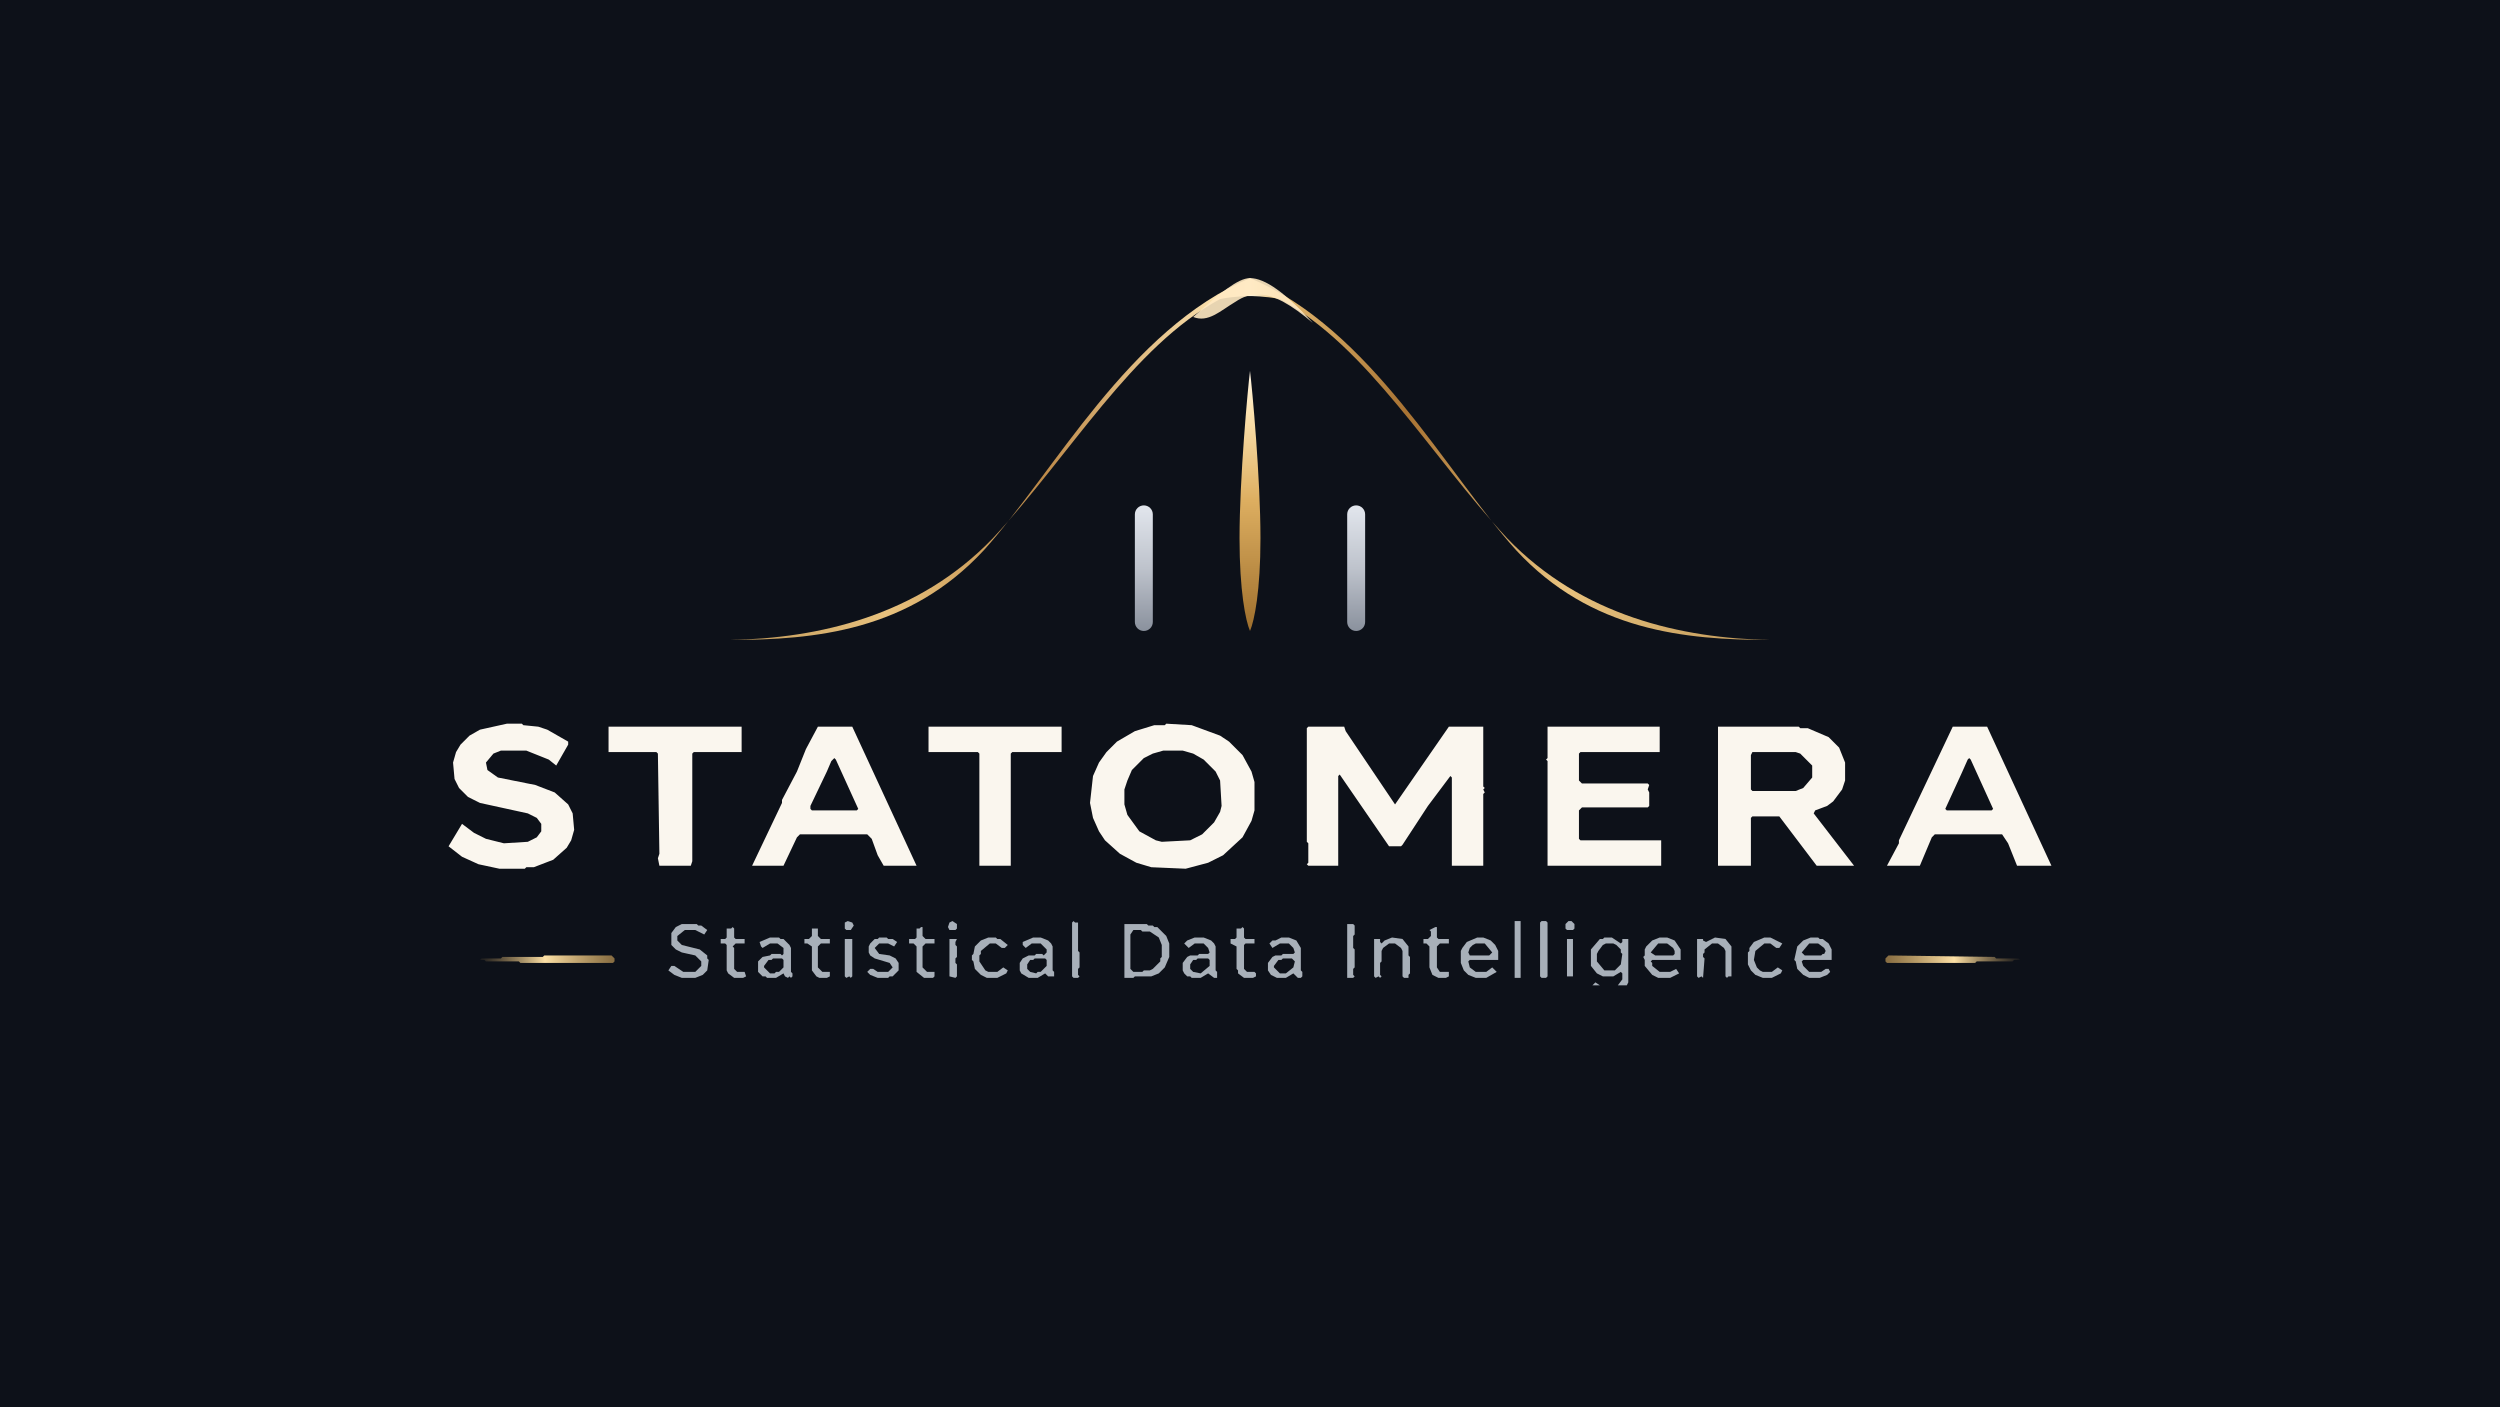
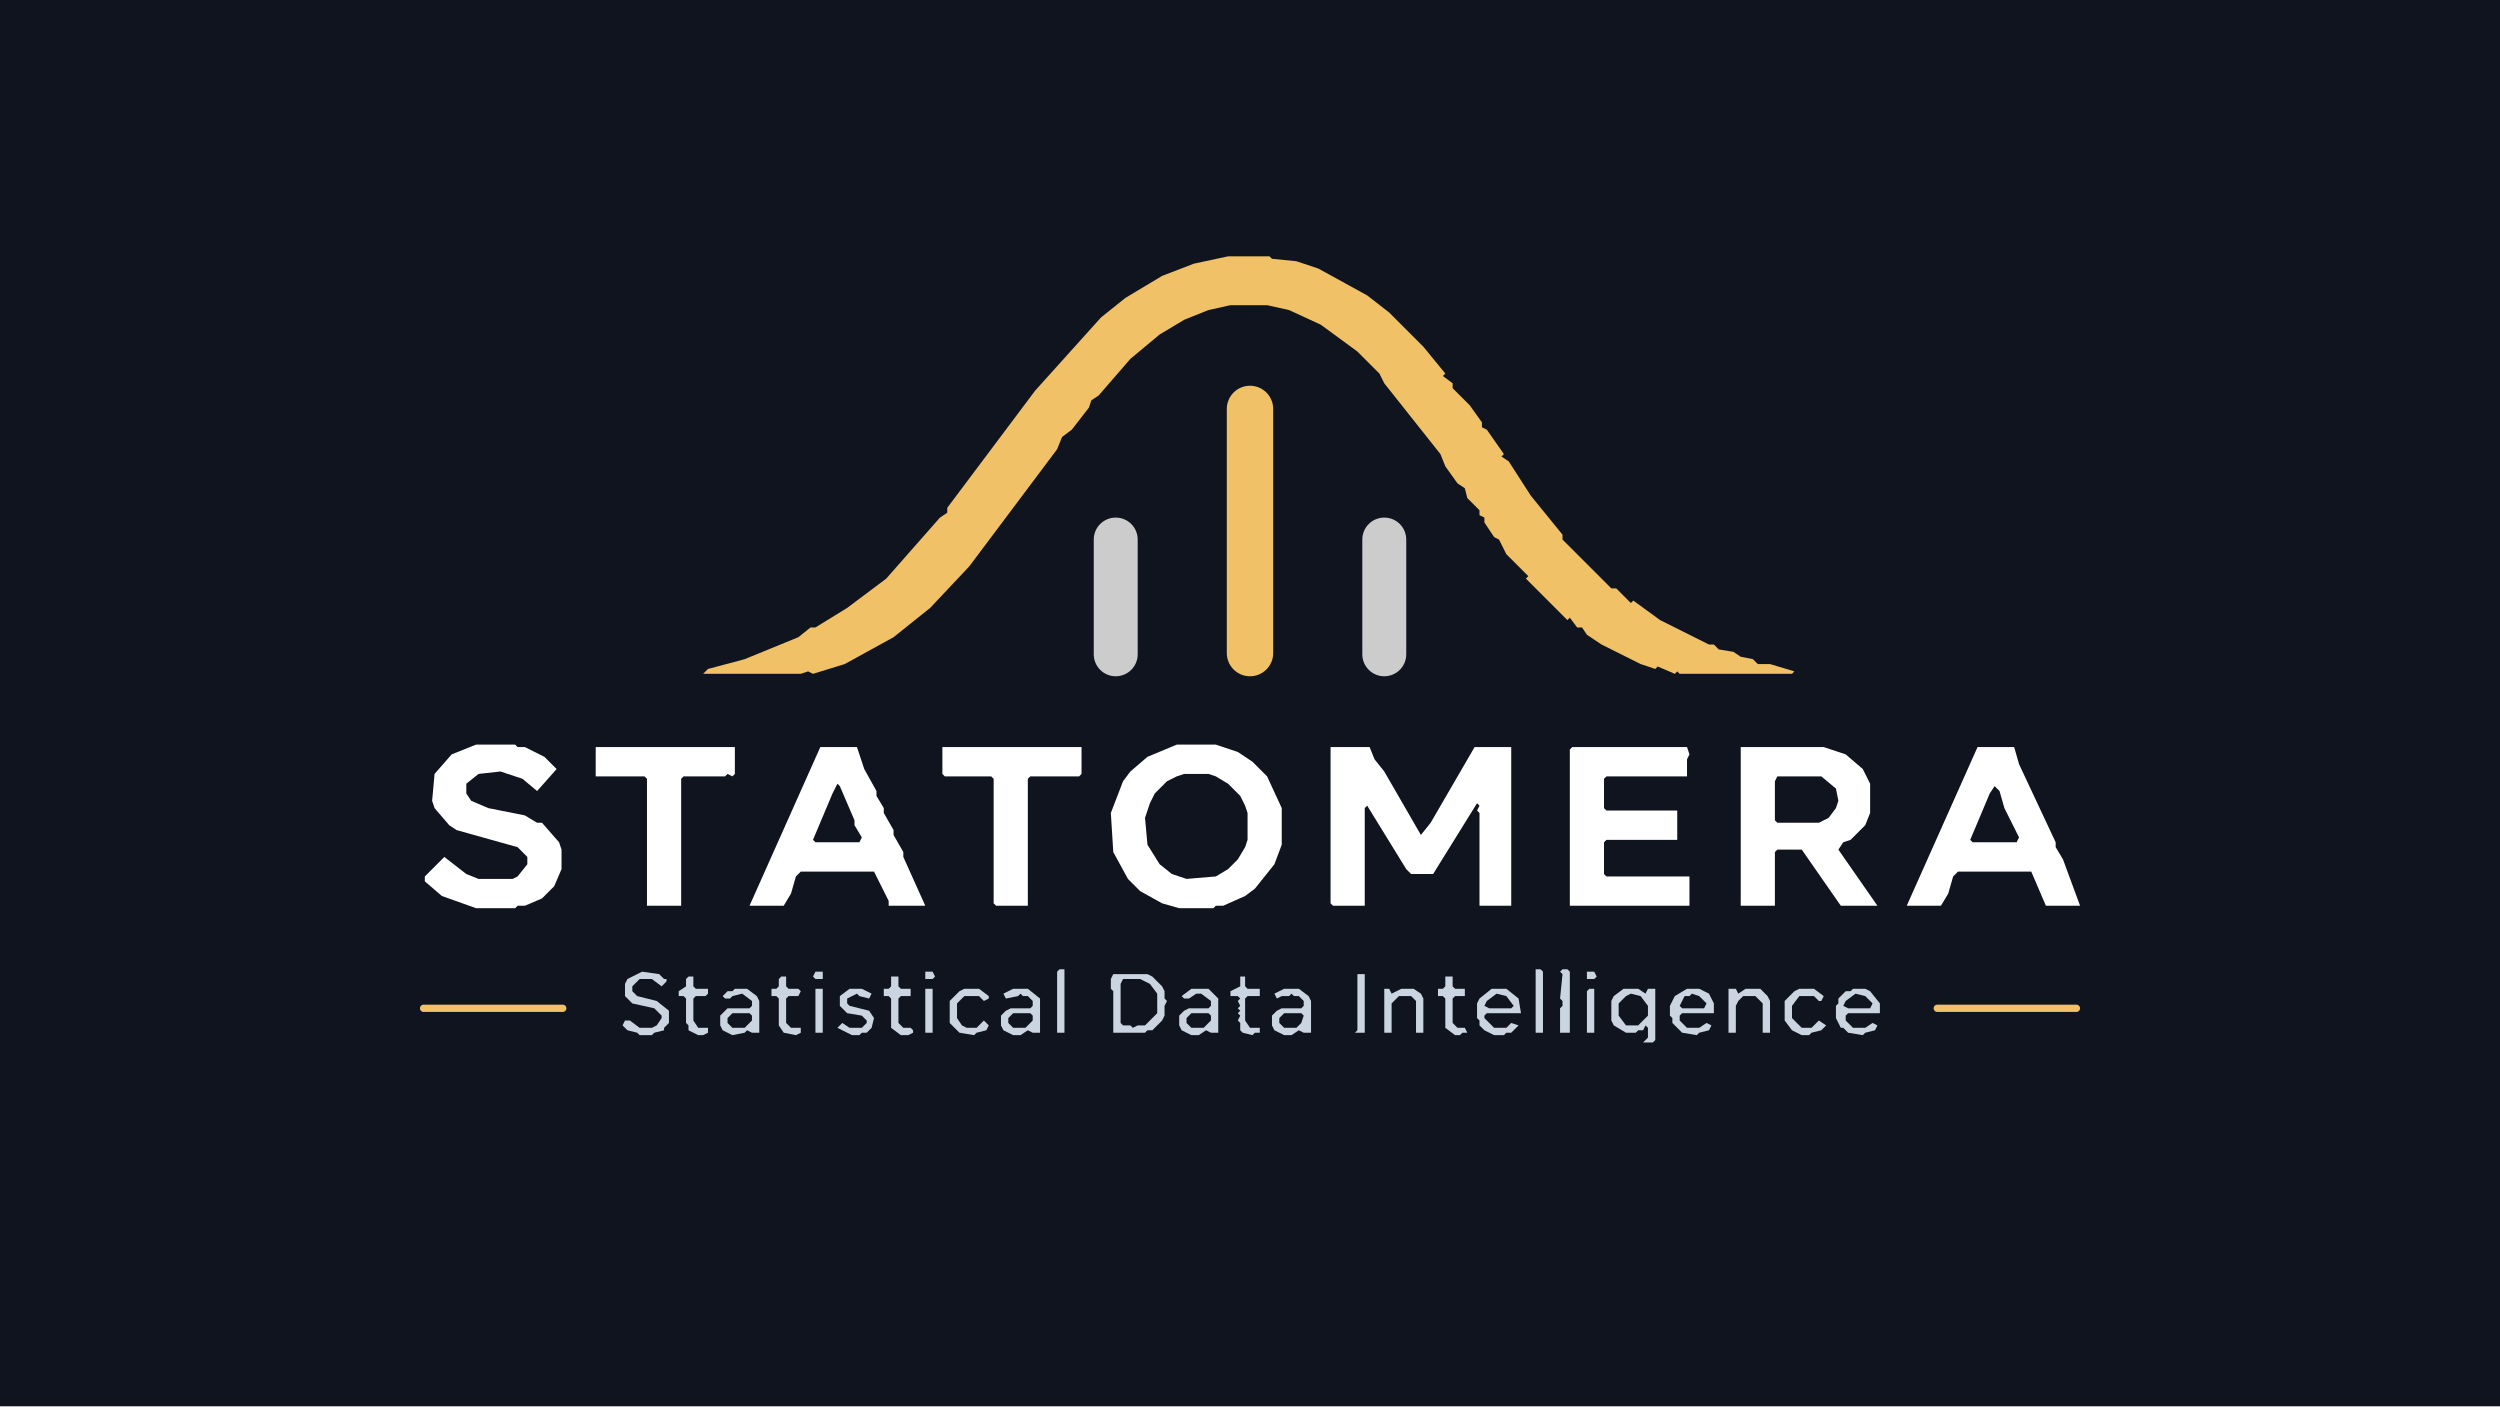
- <svg xmlns="http://www.w3.org/2000/svg" viewBox="0 0 1672 941" width="1672" height="941" role="img" aria-labelledby="title desc">
-   <rect width="1672" height="941" fill="#0D1119" />
-   <defs>
-     <linearGradient id="archGold" x1="0%" y1="100%" x2="100%" y2="100%">
-       <stop offset="0%" stop-color="#D4A860" stop-opacity="0.9" />
-       <stop offset="15%" stop-color="#E8C27E" />
-       <stop offset="30%" stop-color="#BD8A48" />
-       <stop offset="47%" stop-color="#FCE3B0" />
-       <stop offset="50%" stop-color="#FDF2D9" />
-       <stop offset="53%" stop-color="#E3B970" />
-       <stop offset="65%" stop-color="#A87333" />
-       <stop offset="80%" stop-color="#E8C27E" />
-       <stop offset="100%" stop-color="#D4A860" stop-opacity="0.9" />
-     </linearGradient>
-     <linearGradient id="centerPillar" x1="50%" y1="0%" x2="50%" y2="100%">
-       <stop offset="0%" stop-color="#FFF6E5" />
-       <stop offset="15%" stop-color="#FDE4B2" />
-       <stop offset="50%" stop-color="#DDAE60" />
-       <stop offset="100%" stop-color="#9E6F2D" />
-     </linearGradient>
-     <linearGradient id="silverPillar" x1="50%" y1="0%" x2="50%" y2="100%">
-       <stop offset="0%" stop-color="#E2E6ED" />
-       <stop offset="50%" stop-color="#BEC3CC" />
-       <stop offset="100%" stop-color="#8A919D" />
-     </linearGradient>
-     <linearGradient id="lineLeft" x1="0%" y1="0%" x2="100%" y2="0%">
-       <stop offset="0%" stop-color="#D6A95C" stop-opacity="0" />
-       <stop offset="50%" stop-color="#FCE0A6" />
-       <stop offset="100%" stop-color="#D6A95C" stop-opacity="0.6" />
-     </linearGradient>
-     <linearGradient id="lineRight" x1="0%" y1="0%" x2="100%" y2="0%">
-       <stop offset="0%" stop-color="#D6A95C" stop-opacity="0.6" />
-       <stop offset="50%" stop-color="#FCE0A6" />
-       <stop offset="100%" stop-color="#D6A95C" stop-opacity="0" />
-     </linearGradient>
-   </defs>
+ <svg xmlns="http://www.w3.org/2000/svg" viewBox="0 0 1024 576" width="1024" height="576" role="img" aria-labelledby="title desc">
+   <rect width="1024" height="576" fill="#10141F" />
  <g id="statomera-logo">
-     <path d="M 836 248              C 837.5 260, 843 320, 843 360              C 843 395, 839 415, 836 422              C 833 415, 829 395, 829 360              C 829 320, 834.5 260, 836 248 Z" fill="url(#centerPillar)" />
-     <rect x="759" y="338" width="12" height="84" rx="6" fill="url(#silverPillar)" />
-     <rect x="901" y="338" width="12" height="84" rx="6" fill="url(#silverPillar)" />
-     <path d="M 488 428              C 545 428, 608 422, 658 368              C 705 316, 755 220, 836 186              C 917 220, 967 316, 1014 368              C 1064 422, 1127 428, 1184 428              C 1125 427, 1058 412, 1008 360              C 956 304, 915 232, 856 200              C 846 198, 836 198, 836 198              C 836 198, 826 198, 816 200              C 757 232, 716 304, 664 360              C 614 412, 547 427, 488 428 Z" fill="url(#archGold)" />
-     <path d="M 798 212              C 816 196, 828 186, 836 186              C 846 186, 860 196, 878 216              C 864 204, 852 197, 842 197              C 836 197, 832 198, 826 202              C 816 208, 808 216, 798 212 Z" fill="#FFE9C2" opacity="0.9" />
-     <path d="M 339 484 L 349 484 L 350 485 L 360 486 L 366 488 L 380 496 L 380 498 L 372 512 L 367 508 L 352 502 L 335 502 L 330 504 L 325 510 L 326 515 L 333 520 L 358 525 L 371 530 L 380 538 L 383 544 L 384 555 L 382 562 L 379 567 L 370 575 L 357 580 L 352 580 L 351 581 L 334 581 L 320 578 L 309 573 L 300 566 L 309 551 L 317 557 L 325 561 L 337 564 L 353 563 L 359 560 L 362 556 L 362 551 L 359 547 L 353 544 L 321 537 L 313 533 L 307 527 L 304 521 L 303 510 L 305 503 L 308 498 L 314 492 L 321 488 L 339 484 Z M 780 484 L 797 485 L 816 492 L 822 496 L 831 505 L 837 516 L 839 523 L 839 542 L 837 549 L 831 560 L 818 572 L 808 577 L 793 581 L 770 580 L 760 577 L 749 571 L 739 562 L 735 556 L 731 547 L 729 537 L 731 519 L 735 510 L 740 503 L 747 496 L 759 489 L 772 485 L 779 485 L 780 484 Z M 407 486 L 496 486 L 496 503 L 464 503 L 463 504 L 463 576 L 462 579 L 441 579 L 440 574 L 441 571 L 440 504 L 439 503 L 407 503 L 407 486 Z M 547 486 L 570 486 L 613 579 L 591 579 L 587 572 L 583 561 L 580 558 L 535 558 L 533 560 L 524 579 L 503 579 L 523 537 L 523 535 L 533 516 L 539 501 L 547 486 Z M 621 486 L 710 486 L 710 503 L 677 503 L 676 504 L 676 579 L 655 579 L 655 504 L 654 503 L 621 503 L 621 486 Z M 875 486 L 899 486 L 900 489 L 933 538 L 969 486 L 992 486 L 992 526 L 993 527 L 992 528 L 993 530 L 992 531 L 992 579 L 971 579 L 971 520 L 970 519 L 955 539 L 938 565 L 937 566 L 929 566 L 896 518 L 895 519 L 895 579 L 875 579 L 874 578 L 875 577 L 875 564 L 874 563 L 874 487 L 875 486 Z M 1035 486 L 1110 486 L 1110 503 L 1057 503 L 1056 504 L 1056 522 L 1058 524 L 1102 524 L 1103 525 L 1102 528 L 1103 530 L 1103 539 L 1102 540 L 1058 540 L 1056 542 L 1056 561 L 1057 562 L 1111 562 L 1111 579 L 1035 579 L 1035 509 L 1034 508 L 1035 507 L 1035 486 Z M 1149 486 L 1203 486 L 1204 487 L 1209 487 L 1223 493 L 1230 500 L 1234 510 L 1234 522 L 1232 528 L 1226 536 L 1222 539 L 1214 542 L 1213 544 L 1240 579 L 1215 579 L 1190 546 L 1172 546 L 1171 547 L 1171 579 L 1149 579 L 1149 486 Z M 1306 486 L 1329 486 L 1372 579 L 1349 579 L 1343 564 L 1339 558 L 1294 558 L 1292 560 L 1284 579 L 1262 579 L 1270 564 L 1270 562 L 1306 486 Z M 1171 505 L 1171 528 L 1172 529 L 1201 529 L 1206 527 L 1212 520 L 1212 512 L 1204 504 L 1201 503 L 1172 503 L 1171 505 Z M 553 516 L 542 539 L 542 541 L 543 542 L 573 542 L 574 541 L 559 508 L 558 507 L 556 509 L 553 516 Z M 1312 517 L 1301 541 L 1302 542 L 1332 542 L 1333 541 L 1318 508 L 1317 507 L 1316 508 L 1312 517 Z M 754 522 L 752 528 L 752 538 L 754 545 L 762 556 L 773 562 L 777 563 L 796 562 L 804 558 L 812 550 L 816 543 L 817 539 L 816 522 L 813 516 L 805 508 L 798 504 L 791 502 L 778 502 L 771 504 L 765 507 L 757 515 L 754 522 Z" fill="#FAF6EE" fill-rule="evenodd" />
-     <path d="M 364 639 L 409 639 L 411 641 L 411 643 L 410 644 L 348 644 L 347 643 L 325 643 L 324 642 L 318 642 L 321 642 L 322 641 L 335 641 L 336 640 L 363 640 L 364 639 Z" fill="url(#lineLeft)" />
-     <path d="M 1263 639 L 1334 640 L 1335 641 L 1350 641 L 1351 642 L 1353 642 L 1347 642 L 1346 643 L 1322 643 L 1321 644 L 1262 644 L 1261 643 L 1261 641 L 1263 639 Z" fill="url(#lineRight)" />
-     <path d="M 567 616 L 570 617 L 571 619 L 569 622 L 566 622 L 565 621 L 565 617 L 567 616 Z M 637 616 L 640 618 L 640 621 L 639 622 L 635 622 L 634 620 L 635 617 L 637 616 Z M 718 616 L 719 617 L 721 617 L 721 636 L 722 637 L 722 647 L 721 648 L 721 652 L 722 653 L 721 654 L 718 654 L 717 653 L 717 617 L 718 616 Z M 1013 616 L 1017 616 L 1017 654 L 1013 654 L 1013 616 Z M 1031 616 L 1034 616 L 1035 617 L 1035 653 L 1034 654 L 1031 654 L 1030 653 L 1030 617 L 1031 616 Z M 1049 616 L 1051 616 L 1053 618 L 1053 621 L 1052 622 L 1048 622 L 1047 621 L 1047 618 L 1049 616 Z M 456 618 L 466 618 L 467 619 L 469 619 L 473 622 L 471 625 L 465 622 L 458 622 L 453 626 L 453 629 L 456 632 L 468 635 L 473 639 L 473 641 L 474 642 L 473 649 L 470 652 L 465 654 L 456 654 L 451 652 L 447 649 L 449 646 L 451 646 L 457 650 L 465 650 L 469 646 L 469 643 L 465 639 L 456 637 L 452 635 L 449 632 L 449 624 L 452 620 L 456 618 Z M 752 618 L 767 618 L 768 619 L 771 619 L 772 620 L 774 620 L 780 626 L 782 631 L 782 640 L 779 647 L 775 651 L 770 653 L 759 653 L 758 654 L 752 654 L 752 618 Z M 901 618 L 905 618 L 906 619 L 906 625 L 905 626 L 905 634 L 906 635 L 906 647 L 905 648 L 905 652 L 906 653 L 905 654 L 901 654 L 901 618 Z M 490 620 L 491 621 L 491 627 L 492 628 L 498 628 L 498 631 L 492 631 L 490 633 L 491 634 L 491 648 L 493 650 L 498 650 L 499 653 L 497 654 L 491 654 L 487 651 L 486 649 L 486 632 L 485 631 L 482 631 L 482 628 L 485 628 L 486 627 L 486 621 L 489 621 L 490 620 Z M 616 620 L 617 620 L 617 626 L 619 628 L 625 628 L 625 631 L 619 631 L 617 633 L 617 647 L 620 650 L 625 650 L 625 653 L 624 654 L 618 654 L 613 650 L 613 633 L 611 631 L 608 631 L 608 628 L 612 628 L 613 627 L 613 621 L 615 621 L 616 620 Z M 831 620 L 832 621 L 832 627 L 833 628 L 839 628 L 839 631 L 833 631 L 832 632 L 832 648 L 834 650 L 839 650 L 840 651 L 840 653 L 838 654 L 832 654 L 828 651 L 828 649 L 827 648 L 827 633 L 823 631 L 823 628 L 826 628 L 827 627 L 827 621 L 830 621 L 831 620 Z M 960 620 L 961 620 L 961 627 L 962 628 L 969 628 L 969 631 L 963 631 L 961 633 L 961 647 L 963 650 L 969 650 L 969 653 L 967 654 L 962 654 L 958 652 L 956 647 L 956 633 L 954 631 L 952 631 L 952 628 L 955 628 L 957 626 L 957 623 L 956 622 L 960 620 Z M 543 621 L 547 621 L 547 626 L 549 628 L 555 628 L 555 631 L 549 631 L 547 633 L 547 647 L 550 650 L 555 650 L 555 653 L 553 654 L 548 654 L 546 653 L 543 649 L 543 633 L 540 631 L 538 631 L 538 628 L 541 628 L 543 626 L 543 621 Z M 756 625 L 756 648 L 758 650 L 764 650 L 765 649 L 769 649 L 771 648 L 776 643 L 776 641 L 777 640 L 777 632 L 775 627 L 769 623 L 764 623 L 763 622 L 758 622 L 756 625 Z M 515 627 L 521 627 L 522 628 L 524 628 L 528 632 L 529 634 L 529 650 L 530 651 L 530 653 L 529 654 L 528 653 L 527 654 L 525 653 L 524 651 L 519 654 L 513 654 L 512 653 L 510 653 L 507 650 L 507 643 L 510 640 L 515 639 L 516 638 L 522 638 L 523 639 L 524 638 L 524 634 L 520 631 L 515 631 L 510 634 L 509 633 L 508 630 L 515 627 Z M 588 627 L 593 627 L 594 628 L 597 628 L 600 630 L 598 633 L 594 631 L 588 631 L 585 634 L 588 638 L 595 639 L 599 641 L 601 644 L 601 649 L 597 653 L 595 653 L 594 654 L 587 654 L 582 652 L 580 650 L 582 648 L 584 648 L 587 650 L 594 650 L 597 647 L 595 644 L 585 641 L 582 639 L 581 637 L 581 633 L 582 631 L 585 628 L 587 628 L 588 627 Z M 661 627 L 666 627 L 667 628 L 669 628 L 674 632 L 672 634 L 670 634 L 666 631 L 662 631 L 656 636 L 656 638 L 655 639 L 655 643 L 659 649 L 661 650 L 667 650 L 671 647 L 674 649 L 673 651 L 667 654 L 660 654 L 656 652 L 652 648 L 651 643 L 650 642 L 650 639 L 651 638 L 652 633 L 656 629 L 661 627 Z M 691 627 L 696 627 L 701 629 L 703 631 L 704 633 L 704 649 L 705 650 L 705 653 L 701 653 L 699 651 L 694 654 L 688 654 L 683 651 L 682 649 L 682 644 L 684 641 L 688 639 L 692 639 L 693 638 L 697 638 L 698 639 L 700 637 L 700 635 L 696 631 L 690 631 L 686 634 L 684 632 L 684 630 L 691 627 Z M 799 627 L 805 627 L 810 629 L 812 631 L 813 633 L 813 649 L 814 650 L 814 654 L 812 654 L 808 651 L 803 654 L 797 654 L 796 653 L 794 653 L 792 651 L 791 649 L 791 644 L 794 640 L 796 639 L 801 639 L 802 638 L 808 638 L 809 637 L 808 634 L 805 631 L 799 631 L 795 634 L 792 631 L 794 629 L 799 627 Z M 857 627 L 862 627 L 867 629 L 870 634 L 870 649 L 871 650 L 871 653 L 870 654 L 868 654 L 865 651 L 860 654 L 854 654 L 850 652 L 848 649 L 848 644 L 851 640 L 853 639 L 857 639 L 858 638 L 865 638 L 866 637 L 865 634 L 862 631 L 856 631 L 851 634 L 849 631 L 851 629 L 853 629 L 857 627 Z M 931 627 L 938 628 L 942 633 L 942 639 L 943 640 L 943 651 L 942 652 L 942 654 L 939 654 L 938 653 L 938 636 L 937 634 L 933 631 L 929 631 L 925 634 L 924 636 L 924 643 L 923 644 L 923 652 L 924 653 L 923 654 L 922 653 L 920 654 L 919 653 L 919 628 L 923 628 L 923 630 L 924 631 L 926 629 L 931 627 Z M 988 627 L 992 627 L 997 629 L 1000 632 L 1002 636 L 1002 642 L 983 642 L 982 643 L 983 647 L 987 650 L 994 650 L 998 647 L 1001 650 L 994 654 L 987 654 L 982 652 L 979 649 L 977 644 L 977 636 L 978 634 L 981 630 L 988 627 Z M 1073 627 L 1078 627 L 1084 631 L 1085 630 L 1085 628 L 1089 628 L 1089 657 L 1088 659 L 1082 659 L 1085 655 L 1085 651 L 1084 650 L 1079 653 L 1072 653 L 1068 651 L 1064 646 L 1064 635 L 1070 628 L 1072 628 L 1073 627 Z M 1110 627 L 1115 627 L 1120 629 L 1124 635 L 1124 642 L 1105 642 L 1104 643 L 1105 644 L 1105 646 L 1110 650 L 1117 650 L 1121 648 L 1123 651 L 1117 654 L 1109 654 L 1105 652 L 1100 646 L 1100 642 L 1099 640 L 1100 639 L 1100 635 L 1101 633 L 1105 629 L 1110 627 Z M 1147 627 L 1154 628 L 1158 633 L 1158 653 L 1156 653 L 1155 654 L 1154 653 L 1154 636 L 1153 634 L 1149 631 L 1145 631 L 1140 635 L 1140 637 L 1139 638 L 1139 640 L 1140 641 L 1139 654 L 1138 653 L 1136 654 L 1135 653 L 1135 628 L 1139 628 L 1139 629 L 1141 630 L 1147 627 Z M 1180 627 L 1184 627 L 1192 631 L 1190 634 L 1188 634 L 1184 631 L 1180 631 L 1174 636 L 1173 642 L 1175 647 L 1177 649 L 1179 650 L 1185 650 L 1189 647 L 1192 649 L 1191 651 L 1185 654 L 1179 654 L 1174 652 L 1171 649 L 1169 645 L 1169 637 L 1170 636 L 1170 634 L 1173 630 L 1180 627 Z M 1211 627 L 1216 627 L 1217 628 L 1219 628 L 1223 631 L 1225 635 L 1225 642 L 1206 642 L 1205 643 L 1206 646 L 1210 650 L 1218 650 L 1221 648 L 1223 648 L 1224 650 L 1222 652 L 1217 654 L 1210 654 L 1206 652 L 1202 648 L 1201 643 L 1200 642 L 1202 633 L 1206 629 L 1211 627 Z M 565 628 L 570 628 L 570 653 L 569 654 L 568 653 L 566 654 L 565 653 L 565 628 Z M 635 628 L 640 628 L 639 630 L 639 632 L 640 633 L 640 640 L 639 641 L 639 644 L 640 645 L 640 653 L 639 654 L 635 653 L 635 628 Z M 1048 628 L 1052 628 L 1052 653 L 1048 653 L 1048 628 Z M 1069 636 L 1068 638 L 1068 643 L 1073 649 L 1080 649 L 1084 645 L 1085 638 L 1084 637 L 1084 635 L 1081 632 L 1079 631 L 1074 631 L 1072 632 L 1069 636 Z M 982 637 L 983 639 L 996 639 L 998 637 L 993 631 L 987 631 L 985 632 L 983 634 L 982 637 Z M 1219 638 L 1220 638 L 1221 636 L 1220 634 L 1216 631 L 1210 631 L 1205 637 L 1207 639 L 1218 639 L 1219 638 Z M 1107 639 L 1119 639 L 1120 638 L 1120 636 L 1119 634 L 1115 631 L 1109 631 L 1104 637 L 1107 639 Z M 687 645 L 687 648 L 689 650 L 693 651 L 694 650 L 696 650 L 700 646 L 700 642 L 699 641 L 692 641 L 691 642 L 689 642 L 687 645 Z M 796 645 L 796 648 L 798 650 L 803 651 L 809 646 L 809 642 L 808 641 L 801 641 L 800 642 L 798 642 L 796 645 Z M 511 646 L 511 647 L 515 651 L 518 651 L 519 650 L 521 650 L 524 647 L 524 642 L 523 641 L 517 641 L 516 642 L 514 642 L 511 646 Z M 852 646 L 852 647 L 856 651 L 860 651 L 865 647 L 866 643 L 864 641 L 858 641 L 857 642 L 855 642 L 852 646 Z M 1067 657 L 1070 659 L 1065 659 L 1067 657 Z" fill="#A8B0B9" fill-rule="evenodd" />
+     <rect x="448" y="212" width="18" height="65" rx="9" fill="#CCCCCC" />
+     <rect x="502.5" y="158" width="19" height="119" rx="9.5" fill="#F0C167" />
+     <rect x="558" y="212" width="18" height="65" rx="9" fill="#CCCCCC" />
+     <path d="M 503 105 520 105 521 106 531 107 540 110 560 121 569 128 583 142 592 153 591 154 595 157 595 159 602 166 607 173 607 175 609 176 616 186 615 187 618 189 627 203 640 219 640 221 660 241 662 241 668 247 669 246 680 254 700 264 702 264 704 266 710 267 713 269 718 270 720 272 725 272 735 275 734 276 688 276 687 275 686 276 679 273 678 274 672 272 656 264 650 260 648 257 646 257 643 253 642 254 625 237 626 236 617 227 614 221 612 220 608 214 608 212 606 211 606 209 601 204 600 200 597 198 592 191 590 186 567 157 565 153 556 144 541 133 528 127 519 125 504 125 495 127 485 131 475 137 463 147 450 162 447 164 446 167 439 176 435 179 433 184 397 232 381 249 366 261 346 272 333 276 331 275 328 276 288 276 290 274 305 270 327 261 332 257 334 257 347 249 363 237 385 212 388 210 388 208 424 160 451 130 461 122 476 113 489 108 503 105 Z" fill="#F0C167" />
+     <path d="M 195 305 L 211 305 L 212 306 L 215 306 L 223 310 L 228 315 L 220 324 L 214 319 L 205 316 L 196 317 L 191 321 L 191 325 L 193 328 L 200 331 L 215 334 L 220 337 L 222 337 L 229 345 L 230 348 L 230 356 L 227 363 L 222 368 L 215 371 L 212 371 L 211 372 L 195 372 L 181 367 L 174 361 L 174 359 L 182 351 L 191 358 L 196 360 L 210 360 L 212 359 L 216 354 L 216 351 L 212 347 L 187 340 L 184 338 L 178 331 L 177 328 L 178 317 L 185 309 L 195 305 Z M 482 305 L 498 305 L 507 308 L 513 312 L 519 318 L 525 331 L 525 346 L 522 354 L 514 364 L 510 367 L 501 371 L 498 371 L 497 372 L 483 372 L 476 370 L 467 365 L 462 360 L 456 349 L 455 333 L 460 320 L 463 316 L 470 310 L 482 305 Z M 244 306 L 301 306 L 301 317 L 300 318 L 298 317 L 297 318 L 280 318 L 279 319 L 279 371 L 265 371 L 265 319 L 264 318 L 244 318 L 244 306 Z M 336 306 L 351 306 L 354 315 L 359 324 L 359 326 L 362 331 L 362 333 L 366 340 L 366 342 L 370 349 L 370 351 L 379 371 L 364 371 L 364 369 L 358 357 L 328 357 L 326 359 L 324 366 L 321 371 L 307 371 L 336 306 Z M 386 306 L 443 306 L 443 317 L 442 318 L 422 318 L 421 319 L 421 371 L 408 371 L 407 370 L 407 319 L 406 318 L 387 318 L 386 317 L 386 306 Z M 545 306 L 561 306 L 563 311 L 567 316 L 582 342 L 586 337 L 604 306 L 619 306 L 619 371 L 606 371 L 606 333 L 605 332 L 606 330 L 605 329 L 587 358 L 578 358 L 576 356 L 560 330 L 559 331 L 559 371 L 546 371 L 545 370 L 545 306 Z M 644 306 L 691 306 L 692 309 L 691 311 L 691 318 L 658 318 L 657 319 L 657 331 L 658 332 L 687 332 L 687 344 L 658 344 L 657 345 L 657 358 L 658 359 L 692 359 L 692 371 L 643 371 L 643 307 L 644 306 Z M 713 306 L 747 306 L 756 309 L 763 315 L 766 321 L 766 333 L 764 338 L 758 344 L 755 345 L 753 348 L 769 371 L 754 371 L 738 348 L 728 348 L 727 349 L 727 371 L 713 371 L 713 306 Z M 810 306 L 825 306 L 827 313 L 842 345 L 842 347 L 845 352 L 852 371 L 838 371 L 832 357 L 802 357 L 800 359 L 798 366 L 795 371 L 781 371 L 810 306 Z M 727 320 L 727 336 L 728 337 L 745 337 L 749 335 L 752 331 L 753 328 L 752 323 L 746 318 L 728 318 L 727 320 Z M 341 325 L 333 344 L 334 345 L 352 345 L 353 343 L 350 338 L 350 336 L 344 322 L 343 321 L 341 325 Z M 815 325 L 807 344 L 808 345 L 826 345 L 827 343 L 821 331 L 819 324 L 817 322 L 815 325 Z M 471 329 L 469 335 L 470 346 L 475 354 L 480 358 L 486 360 L 498 359 L 503 356 L 507 352 L 510 347 L 511 344 L 511 333 L 510 330 L 508 326 L 503 321 L 498 318 L 495 317 L 485 317 L 482 318 L 478 320 L 473 325 L 471 329 Z" fill="#FFFFFF" fill-rule="evenodd" />
+     <path d="M 434 397 L 436 397 L 436 423 L 433 423 L 433 398 L 434 397 Z M 629 397 L 631 397 L 632 398 L 632 423 L 629 423 L 629 397 Z M 640 397 L 642 397 L 643 398 L 643 423 L 639 423 L 639 413 L 640 412 L 640 410 L 639 409 L 640 399 L 639 398 L 640 397 Z M 263 398 L 270 399 L 272 401 L 273 401 L 273 402 L 271 404 L 267 401 L 262 401 L 259 404 L 259 406 L 261 408 L 269 410 L 274 414 L 274 419 L 272 421 L 272 422 L 268 423 L 267 424 L 262 424 L 261 423 L 257 422 L 255 420 L 256 418 L 258 418 L 262 421 L 267 421 L 269 420 L 271 417 L 271 416 L 268 413 L 259 411 L 256 408 L 256 403 L 257 401 L 263 398 Z M 334 398 L 337 398 L 337 401 L 334 401 L 333 400 L 334 398 Z M 379 398 L 382 398 L 383 400 L 382 401 L 379 401 L 379 398 Z M 650 398 L 653 398 L 654 400 L 653 401 L 650 401 L 650 398 Z M 456 399 L 470 399 L 472 400 L 476 404 L 477 406 L 477 409 L 478 410 L 477 412 L 477 416 L 476 418 L 472 422 L 470 422 L 469 423 L 456 423 L 456 406 L 455 405 L 455 401 L 456 399 Z M 556 399 L 559 399 L 559 423 L 555 423 L 556 422 L 556 399 Z M 282 400 L 284 400 L 284 404 L 285 405 L 290 405 L 290 407 L 289 408 L 285 408 L 284 409 L 284 418 L 286 421 L 290 421 L 290 423 L 288 424 L 286 424 L 282 422 L 282 420 L 281 419 L 281 409 L 280 408 L 278 408 L 278 406 L 281 404 L 281 401 L 282 400 Z M 320 400 L 322 400 L 322 404 L 323 405 L 327 405 L 328 406 L 327 408 L 323 408 L 322 409 L 322 419 L 324 421 L 328 421 L 328 423 L 326 424 L 321 423 L 319 420 L 319 409 L 318 408 L 316 408 L 316 405 L 318 405 L 319 404 L 319 401 L 320 400 Z M 365 400 L 368 400 L 368 404 L 369 405 L 373 405 L 373 408 L 369 408 L 368 409 L 368 419 L 370 421 L 373 421 L 374 422 L 374 423 L 372 424 L 369 424 L 365 421 L 365 409 L 364 408 L 362 408 L 362 405 L 364 405 L 365 404 L 365 400 Z M 508 400 L 510 400 L 510 404 L 511 405 L 516 405 L 516 408 L 511 408 L 510 409 L 510 418 L 512 421 L 516 421 L 516 423 L 514 423 L 513 424 L 509 423 L 508 422 L 508 419 L 507 418 L 508 416 L 507 415 L 508 414 L 507 413 L 508 412 L 507 410 L 508 409 L 507 408 L 504 408 L 504 406 L 508 404 L 508 400 Z M 592 400 L 595 400 L 595 404 L 596 405 L 600 405 L 600 408 L 596 408 L 595 409 L 595 419 L 597 421 L 600 421 L 601 423 L 599 423 L 598 424 L 596 424 L 592 421 L 592 409 L 591 408 L 589 408 L 589 405 L 591 405 L 592 404 L 592 400 Z M 459 403 L 459 419 L 460 420 L 463 420 L 464 421 L 466 420 L 469 420 L 474 415 L 474 407 L 471 403 L 467 401 L 460 401 L 459 403 Z M 301 405 L 306 405 L 310 408 L 311 410 L 311 423 L 308 423 L 306 422 L 305 423 L 300 424 L 296 422 L 295 420 L 295 416 L 298 413 L 307 413 L 308 412 L 308 410 L 304 407 L 300 408 L 299 409 L 297 409 L 296 408 L 298 406 L 300 406 L 301 405 Z M 334 405 L 337 405 L 337 423 L 334 423 L 334 405 Z M 348 405 L 353 405 L 357 407 L 356 409 L 352 408 L 351 407 L 347 409 L 347 411 L 348 412 L 356 414 L 358 417 L 357 421 L 355 423 L 353 423 L 352 424 L 349 424 L 343 421 L 345 419 L 348 421 L 353 421 L 355 419 L 355 418 L 353 416 L 347 415 L 344 412 L 344 408 L 348 405 Z M 379 405 L 382 405 L 382 423 L 379 423 L 379 405 Z M 395 405 L 401 405 L 405 408 L 405 409 L 403 410 L 401 408 L 395 408 L 392 411 L 392 417 L 394 420 L 396 421 L 400 421 L 403 418 L 405 420 L 404 422 L 400 423 L 399 424 L 393 423 L 389 419 L 389 410 L 393 406 L 395 405 Z M 415 405 L 421 405 L 426 409 L 426 423 L 423 423 L 421 422 L 418 424 L 415 424 L 411 422 L 410 420 L 410 416 L 412 414 L 414 413 L 422 413 L 423 412 L 423 410 L 421 408 L 419 408 L 418 407 L 417 408 L 412 409 L 411 407 L 415 405 Z M 488 405 L 495 405 L 499 409 L 499 423 L 496 423 L 494 422 L 491 424 L 488 424 L 484 422 L 483 420 L 483 416 L 485 414 L 487 413 L 495 413 L 496 412 L 496 410 L 492 407 L 490 407 L 487 409 L 485 409 L 484 408 L 488 405 Z M 526 405 L 532 405 L 536 408 L 537 410 L 537 423 L 534 423 L 532 422 L 529 424 L 526 424 L 522 422 L 521 420 L 521 416 L 523 414 L 525 413 L 533 413 L 534 412 L 534 410 L 532 408 L 530 408 L 529 407 L 528 408 L 525 408 L 523 409 L 522 407 L 526 405 Z M 567 405 L 569 405 L 570 407 L 574 405 L 579 405 L 582 407 L 583 409 L 583 423 L 580 423 L 580 410 L 578 408 L 573 408 L 570 411 L 570 423 L 567 423 L 567 405 Z M 611 405 L 617 405 L 622 409 L 623 415 L 609 415 L 608 416 L 608 417 L 612 421 L 617 421 L 619 419 L 622 420 L 619 423 L 617 423 L 616 424 L 612 424 L 608 422 L 606 420 L 606 418 L 605 417 L 605 411 L 606 409 L 611 405 Z M 651 405 L 653 405 L 653 423 L 650 423 L 650 406 L 651 405 Z M 665 405 L 671 405 L 674 407 L 675 405 L 678 405 L 678 426 L 677 427 L 673 427 L 675 425 L 675 421 L 674 420 L 673 422 L 671 422 L 670 423 L 666 423 L 661 420 L 660 418 L 660 410 L 661 408 L 665 405 Z M 691 405 L 696 405 L 700 407 L 702 411 L 702 415 L 689 415 L 688 416 L 688 418 L 691 421 L 696 421 L 699 419 L 701 420 L 700 422 L 696 423 L 695 424 L 689 423 L 685 419 L 685 417 L 684 416 L 684 412 L 686 408 L 691 405 Z M 708 405 L 711 405 L 712 407 L 715 405 L 721 405 L 724 408 L 725 410 L 725 423 L 722 423 L 722 411 L 719 408 L 714 408 L 712 410 L 711 412 L 711 423 L 708 423 L 708 405 Z M 737 405 L 743 405 L 747 408 L 746 410 L 745 410 L 743 408 L 737 408 L 734 412 L 734 417 L 738 421 L 742 421 L 745 418 L 748 420 L 746 422 L 742 423 L 741 424 L 738 424 L 734 422 L 731 418 L 731 410 L 735 406 L 737 405 Z M 759 405 L 764 405 L 766 406 L 770 411 L 770 415 L 757 415 L 756 416 L 756 418 L 759 421 L 764 421 L 767 419 L 769 420 L 768 422 L 764 423 L 763 424 L 757 423 L 755 421 L 754 421 L 752 417 L 752 412 L 753 411 L 753 409 L 756 406 L 758 406 L 759 405 Z M 663 412 L 663 416 L 666 420 L 671 420 L 675 416 L 675 412 L 672 408 L 668 407 L 666 408 L 663 411 L 663 412 Z M 688 412 L 689 413 L 698 413 L 699 411 L 696 408 L 693 407 L 692 408 L 690 408 L 688 412 Z M 610 413 L 619 413 L 620 412 L 617 408 L 613 407 L 609 410 L 608 412 L 610 413 Z M 757 413 L 766 413 L 767 411 L 764 408 L 760 407 L 756 410 L 755 412 L 757 413 Z M 298 418 L 298 419 L 300 421 L 305 421 L 308 418 L 308 416 L 307 415 L 300 415 L 298 417 L 298 418 Z M 413 418 L 413 419 L 415 421 L 420 421 L 423 418 L 423 416 L 422 415 L 415 415 L 413 417 L 413 418 Z M 486 418 L 486 419 L 488 421 L 493 421 L 496 418 L 496 416 L 495 415 L 488 415 L 486 417 L 486 418 Z M 524 418 L 524 419 L 526 421 L 531 421 L 533 419 L 534 416 L 533 415 L 526 415 L 524 417 L 524 418 Z" fill="#CBD5E1" fill-rule="evenodd" />
+     <rect x="172" y="411.5" width="60" height="3" rx="1.5" fill="#F0C167" />
+     <rect x="792" y="411.5" width="60" height="3" rx="1.5" fill="#F0C167" />
  </g>
</svg>
